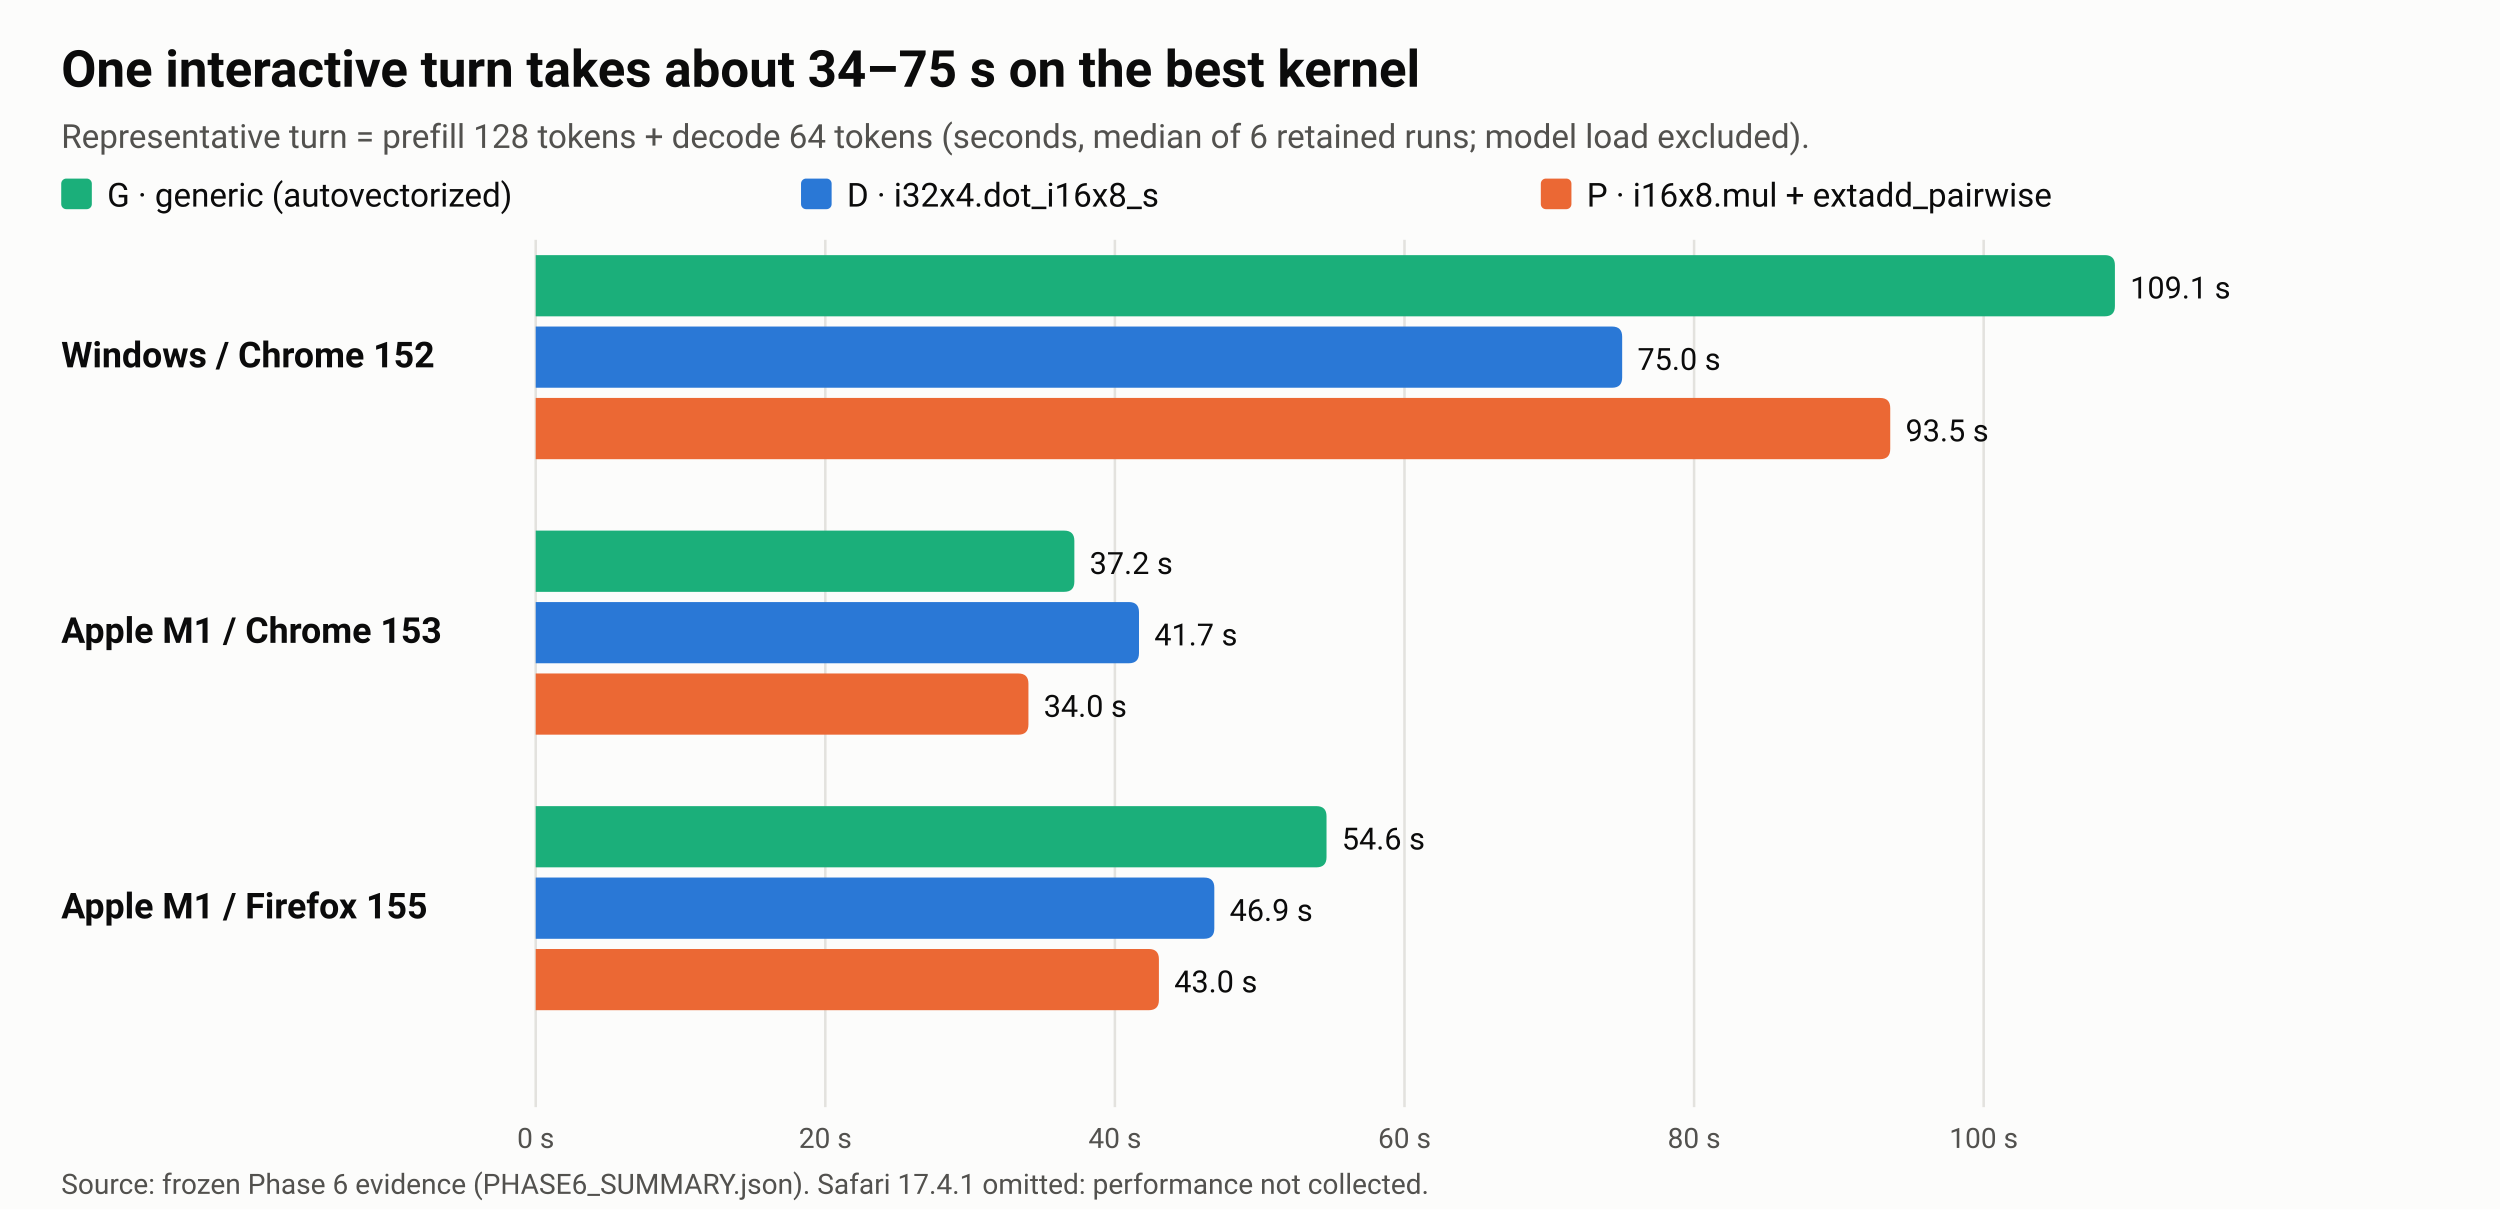
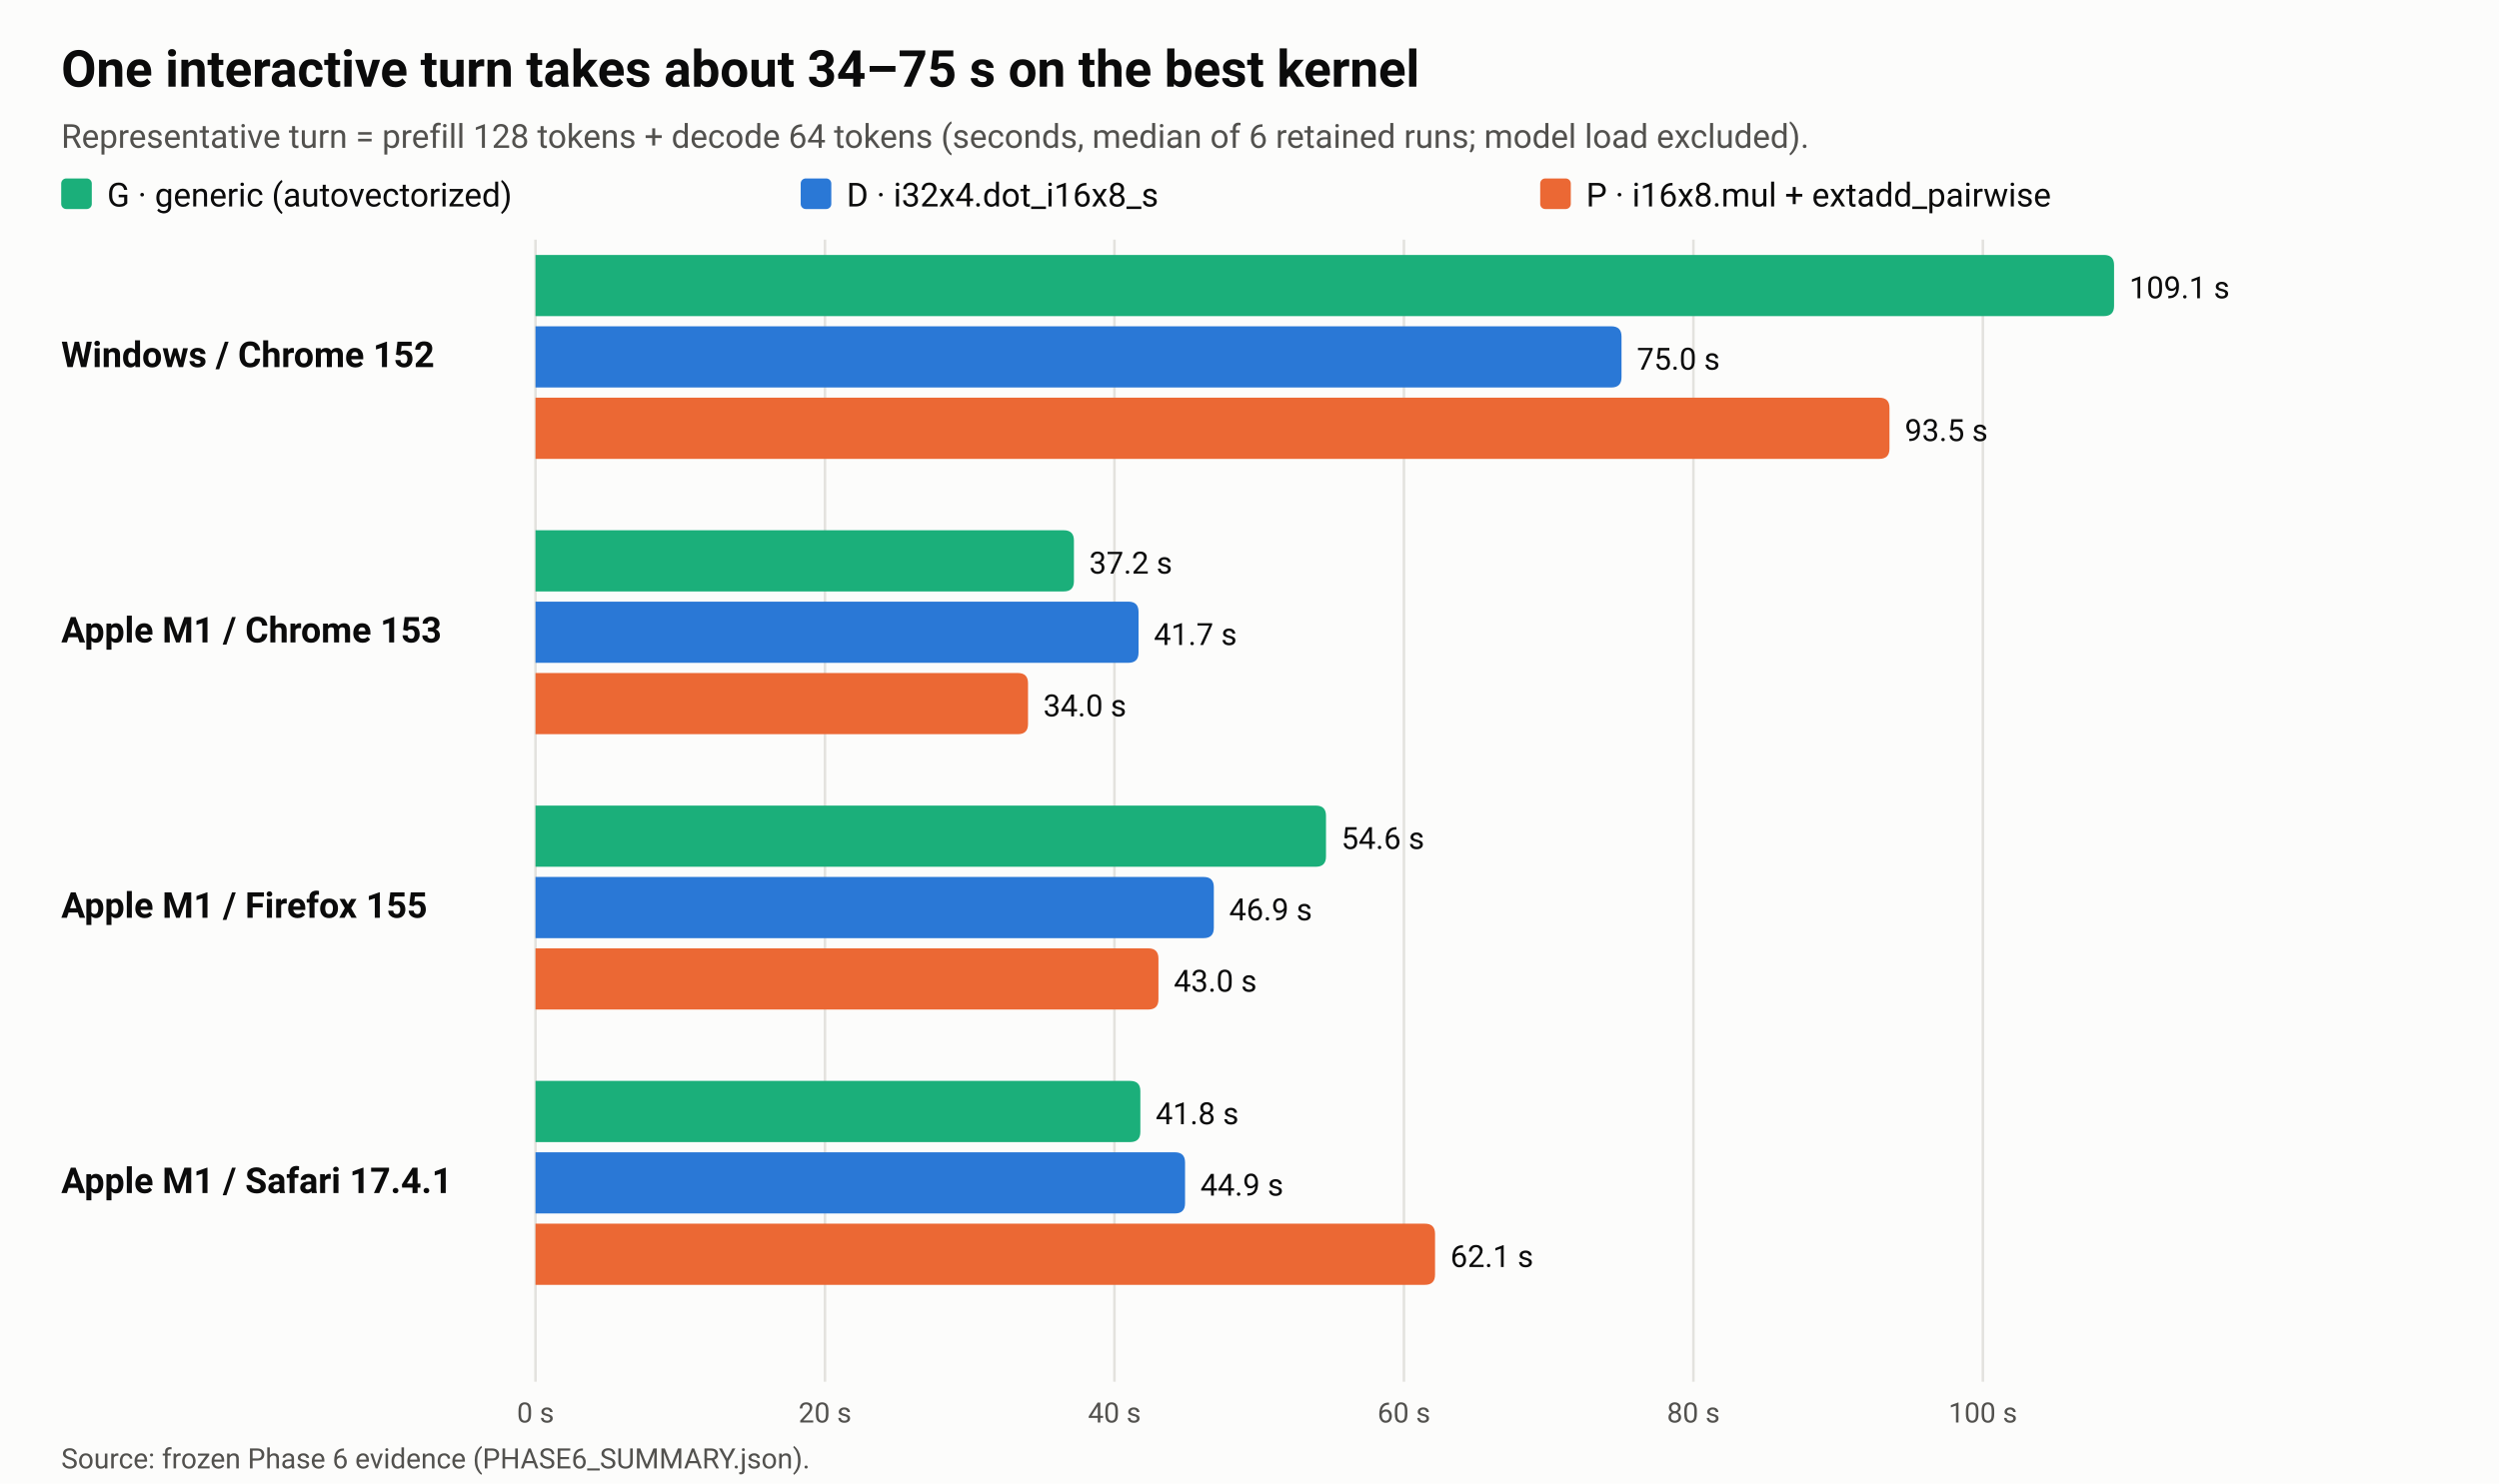
- <svg xmlns="http://www.w3.org/2000/svg" width="980" height="474" viewBox="0 0 980 474">
+ <svg xmlns="http://www.w3.org/2000/svg" width="980" height="582" viewBox="0 0 980 582">
  <rect width="100%" height="100%" fill="#fcfcfb" />
  <text x="24" y="34" font-family="system-ui, -apple-system, Segoe UI, Roboto, sans-serif" font-size="20" fill="#0b0b0b" text-anchor="start" font-weight="600">One interactive turn takes about 34–75 s on the best kernel</text>
  <text x="24" y="58" font-family="system-ui, -apple-system, Segoe UI, Roboto, sans-serif" font-size="13" fill="#52514e" text-anchor="start" font-weight="400">Representative turn = prefill 128 tokens + decode 64 tokens (seconds, median of 6 retained runs; model load excluded).</text>
  <rect x="24" y="70" width="12" height="12" rx="2" fill="#1baf7a" />
  <text x="42" y="81" font-family="system-ui, -apple-system, Segoe UI, Roboto, sans-serif" font-size="13" fill="#0b0b0b" text-anchor="start" font-weight="400">G · generic (autovectorized)</text>
  <rect x="314" y="70" width="12" height="12" rx="2" fill="#2a78d6" />
  <text x="332" y="81" font-family="system-ui, -apple-system, Segoe UI, Roboto, sans-serif" font-size="13" fill="#0b0b0b" text-anchor="start" font-weight="400">D · i32x4.dot_i16x8_s</text>
  <rect x="604" y="70" width="12" height="12" rx="2" fill="#eb6834" />
  <text x="622" y="81" font-family="system-ui, -apple-system, Segoe UI, Roboto, sans-serif" font-size="13" fill="#0b0b0b" text-anchor="start" font-weight="400">P · i16x8.mul + extadd_pairwise</text>
-   <line x1="210.0" x2="210.0" y1="94" y2="434" stroke="#e3e2de" stroke-width="1" />
-   <text x="210.0" y="450" font-family="system-ui, -apple-system, Segoe UI, Roboto, sans-serif" font-size="11" fill="#52514e" text-anchor="middle" font-weight="400">0 s</text>
-   <line x1="323.52" x2="323.52" y1="94" y2="434" stroke="#e3e2de" stroke-width="1" />
-   <text x="323.52" y="450" font-family="system-ui, -apple-system, Segoe UI, Roboto, sans-serif" font-size="11" fill="#52514e" text-anchor="middle" font-weight="400">20 s</text>
-   <line x1="437.04" x2="437.04" y1="94" y2="434" stroke="#e3e2de" stroke-width="1" />
-   <text x="437.04" y="450" font-family="system-ui, -apple-system, Segoe UI, Roboto, sans-serif" font-size="11" fill="#52514e" text-anchor="middle" font-weight="400">40 s</text>
-   <line x1="550.56" x2="550.56" y1="94" y2="434" stroke="#e3e2de" stroke-width="1" />
-   <text x="550.56" y="450" font-family="system-ui, -apple-system, Segoe UI, Roboto, sans-serif" font-size="11" fill="#52514e" text-anchor="middle" font-weight="400">60 s</text>
-   <line x1="664.08" x2="664.08" y1="94" y2="434" stroke="#e3e2de" stroke-width="1" />
-   <text x="664.08" y="450" font-family="system-ui, -apple-system, Segoe UI, Roboto, sans-serif" font-size="11" fill="#52514e" text-anchor="middle" font-weight="400">80 s</text>
-   <line x1="777.6" x2="777.6" y1="94" y2="434" stroke="#e3e2de" stroke-width="1" />
-   <text x="777.6" y="450" font-family="system-ui, -apple-system, Segoe UI, Roboto, sans-serif" font-size="11" fill="#52514e" text-anchor="middle" font-weight="400">100 s</text>
+   <line x1="210.0" x2="210.0" y1="94" y2="542" stroke="#e3e2de" stroke-width="1" />
+   <text x="210.0" y="558" font-family="system-ui, -apple-system, Segoe UI, Roboto, sans-serif" font-size="11" fill="#52514e" text-anchor="middle" font-weight="400">0 s</text>
+   <line x1="323.52" x2="323.52" y1="94" y2="542" stroke="#e3e2de" stroke-width="1" />
+   <text x="323.52" y="558" font-family="system-ui, -apple-system, Segoe UI, Roboto, sans-serif" font-size="11" fill="#52514e" text-anchor="middle" font-weight="400">20 s</text>
+   <line x1="437.04" x2="437.04" y1="94" y2="542" stroke="#e3e2de" stroke-width="1" />
+   <text x="437.04" y="558" font-family="system-ui, -apple-system, Segoe UI, Roboto, sans-serif" font-size="11" fill="#52514e" text-anchor="middle" font-weight="400">40 s</text>
+   <line x1="550.56" x2="550.56" y1="94" y2="542" stroke="#e3e2de" stroke-width="1" />
+   <text x="550.56" y="558" font-family="system-ui, -apple-system, Segoe UI, Roboto, sans-serif" font-size="11" fill="#52514e" text-anchor="middle" font-weight="400">60 s</text>
+   <line x1="664.08" x2="664.08" y1="94" y2="542" stroke="#e3e2de" stroke-width="1" />
+   <text x="664.08" y="558" font-family="system-ui, -apple-system, Segoe UI, Roboto, sans-serif" font-size="11" fill="#52514e" text-anchor="middle" font-weight="400">80 s</text>
+   <line x1="777.6" x2="777.6" y1="94" y2="542" stroke="#e3e2de" stroke-width="1" />
+   <text x="777.6" y="558" font-family="system-ui, -apple-system, Segoe UI, Roboto, sans-serif" font-size="11" fill="#52514e" text-anchor="middle" font-weight="400">100 s</text>
  <text x="24" y="144" font-family="system-ui, -apple-system, Segoe UI, Roboto, sans-serif" font-size="14" fill="#0b0b0b" text-anchor="start" font-weight="600">Windows / Chrome 152</text>
  <path d="M210,100 L825.048,100 Q829.048,100 829.048,104 L829.048,120 Q829.048,124 825.048,124 L210,124 Z" fill="#1baf7a" />
  <text x="835.048" y="117" font-family="system-ui, -apple-system, Segoe UI, Roboto, sans-serif" font-size="12" fill="#0b0b0b" text-anchor="start" font-weight="400">109.1 s</text>
  <path d="M210,128 L631.889,128 Q635.889,128 635.889,132 L635.889,148 Q635.889,152 631.889,152 L210,152 Z" fill="#2a78d6" />
  <text x="641.889" y="145" font-family="system-ui, -apple-system, Segoe UI, Roboto, sans-serif" font-size="12" fill="#0b0b0b" text-anchor="start" font-weight="400">75.0 s</text>
  <path d="M210,156 L736.974,156 Q740.974,156 740.974,160 L740.974,176 Q740.974,180 736.974,180 L210,180 Z" fill="#eb6834" />
  <text x="746.974" y="173" font-family="system-ui, -apple-system, Segoe UI, Roboto, sans-serif" font-size="12" fill="#0b0b0b" text-anchor="start" font-weight="400">93.5 s</text>
  <text x="24" y="252" font-family="system-ui, -apple-system, Segoe UI, Roboto, sans-serif" font-size="14" fill="#0b0b0b" text-anchor="start" font-weight="600">Apple M1 / Chrome 153</text>
  <path d="M210,208 L417.147,208 Q421.147,208 421.147,212 L421.147,228 Q421.147,232 417.147,232 L210,232 Z" fill="#1baf7a" />
  <text x="427.147" y="225" font-family="system-ui, -apple-system, Segoe UI, Roboto, sans-serif" font-size="12" fill="#0b0b0b" text-anchor="start" font-weight="400">37.2 s</text>
  <path d="M210,236 L442.488,236 Q446.488,236 446.488,240 L446.488,256 Q446.488,260 442.488,260 L210,260 Z" fill="#2a78d6" />
  <text x="452.488" y="253" font-family="system-ui, -apple-system, Segoe UI, Roboto, sans-serif" font-size="12" fill="#0b0b0b" text-anchor="start" font-weight="400">41.7 s</text>
  <path d="M210,264 L399.148,264 Q403.148,264 403.148,268 L403.148,284 Q403.148,288 399.148,288 L210,288 Z" fill="#eb6834" />
  <text x="409.148" y="281" font-family="system-ui, -apple-system, Segoe UI, Roboto, sans-serif" font-size="12" fill="#0b0b0b" text-anchor="start" font-weight="400">34.0 s</text>
  <text x="24" y="360" font-family="system-ui, -apple-system, Segoe UI, Roboto, sans-serif" font-size="14" fill="#0b0b0b" text-anchor="start" font-weight="600">Apple M1 / Firefox 155</text>
  <path d="M210,316 L516,316 Q520,316 520,320 L520,336 Q520,340 516,340 L210,340 Z" fill="#1baf7a" />
  <text x="526" y="333" font-family="system-ui, -apple-system, Segoe UI, Roboto, sans-serif" font-size="12" fill="#0b0b0b" text-anchor="start" font-weight="400">54.6 s</text>
  <path d="M210,344 L472.011,344 Q476.011,344 476.011,348 L476.011,364 Q476.011,368 472.011,368 L210,368 Z" fill="#2a78d6" />
  <text x="482.011" y="361" font-family="system-ui, -apple-system, Segoe UI, Roboto, sans-serif" font-size="12" fill="#0b0b0b" text-anchor="start" font-weight="400">46.9 s</text>
  <path d="M210,372 L450.295,372 Q454.295,372 454.295,376 L454.295,392 Q454.295,396 450.295,396 L210,396 Z" fill="#eb6834" />
  <text x="460.295" y="389" font-family="system-ui, -apple-system, Segoe UI, Roboto, sans-serif" font-size="12" fill="#0b0b0b" text-anchor="start" font-weight="400">43.0 s</text>
-   <text x="24" y="468" font-family="system-ui, -apple-system, Segoe UI, Roboto, sans-serif" font-size="11" fill="#52514e" text-anchor="start" font-weight="400">Source: frozen Phase 6 evidence (PHASE6_SUMMARY.json). Safari 17.4.1 omitted: performance not collected.</text>
+   <text x="24" y="468" font-family="system-ui, -apple-system, Segoe UI, Roboto, sans-serif" font-size="14" fill="#0b0b0b" text-anchor="start" font-weight="600">Apple M1 / Safari 17.4.1</text>
+   <path d="M210,424 L443.2,424 Q447.2,424 447.2,428 L447.2,444 Q447.2,448 443.2,448 L210,448 Z" fill="#1baf7a" />
+   <text x="453.2" y="441" font-family="system-ui, -apple-system, Segoe UI, Roboto, sans-serif" font-size="12" fill="#0b0b0b" text-anchor="start" font-weight="400">41.8 s</text>
+   <path d="M210,452 L460.727,452 Q464.727,452 464.727,456 L464.727,472 Q464.727,476 460.727,476 L210,476 Z" fill="#2a78d6" />
+   <text x="470.727" y="469" font-family="system-ui, -apple-system, Segoe UI, Roboto, sans-serif" font-size="12" fill="#0b0b0b" text-anchor="start" font-weight="400">44.9 s</text>
+   <path d="M210,480 L558.763,480 Q562.763,480 562.763,484 L562.763,500 Q562.763,504 558.763,504 L210,504 Z" fill="#eb6834" />
+   <text x="568.763" y="497" font-family="system-ui, -apple-system, Segoe UI, Roboto, sans-serif" font-size="12" fill="#0b0b0b" text-anchor="start" font-weight="400">62.1 s</text>
+   <text x="24" y="576" font-family="system-ui, -apple-system, Segoe UI, Roboto, sans-serif" font-size="11" fill="#52514e" text-anchor="start" font-weight="400">Source: frozen Phase 6 evidence (PHASE6_SUMMARY.json).</text>
</svg>
